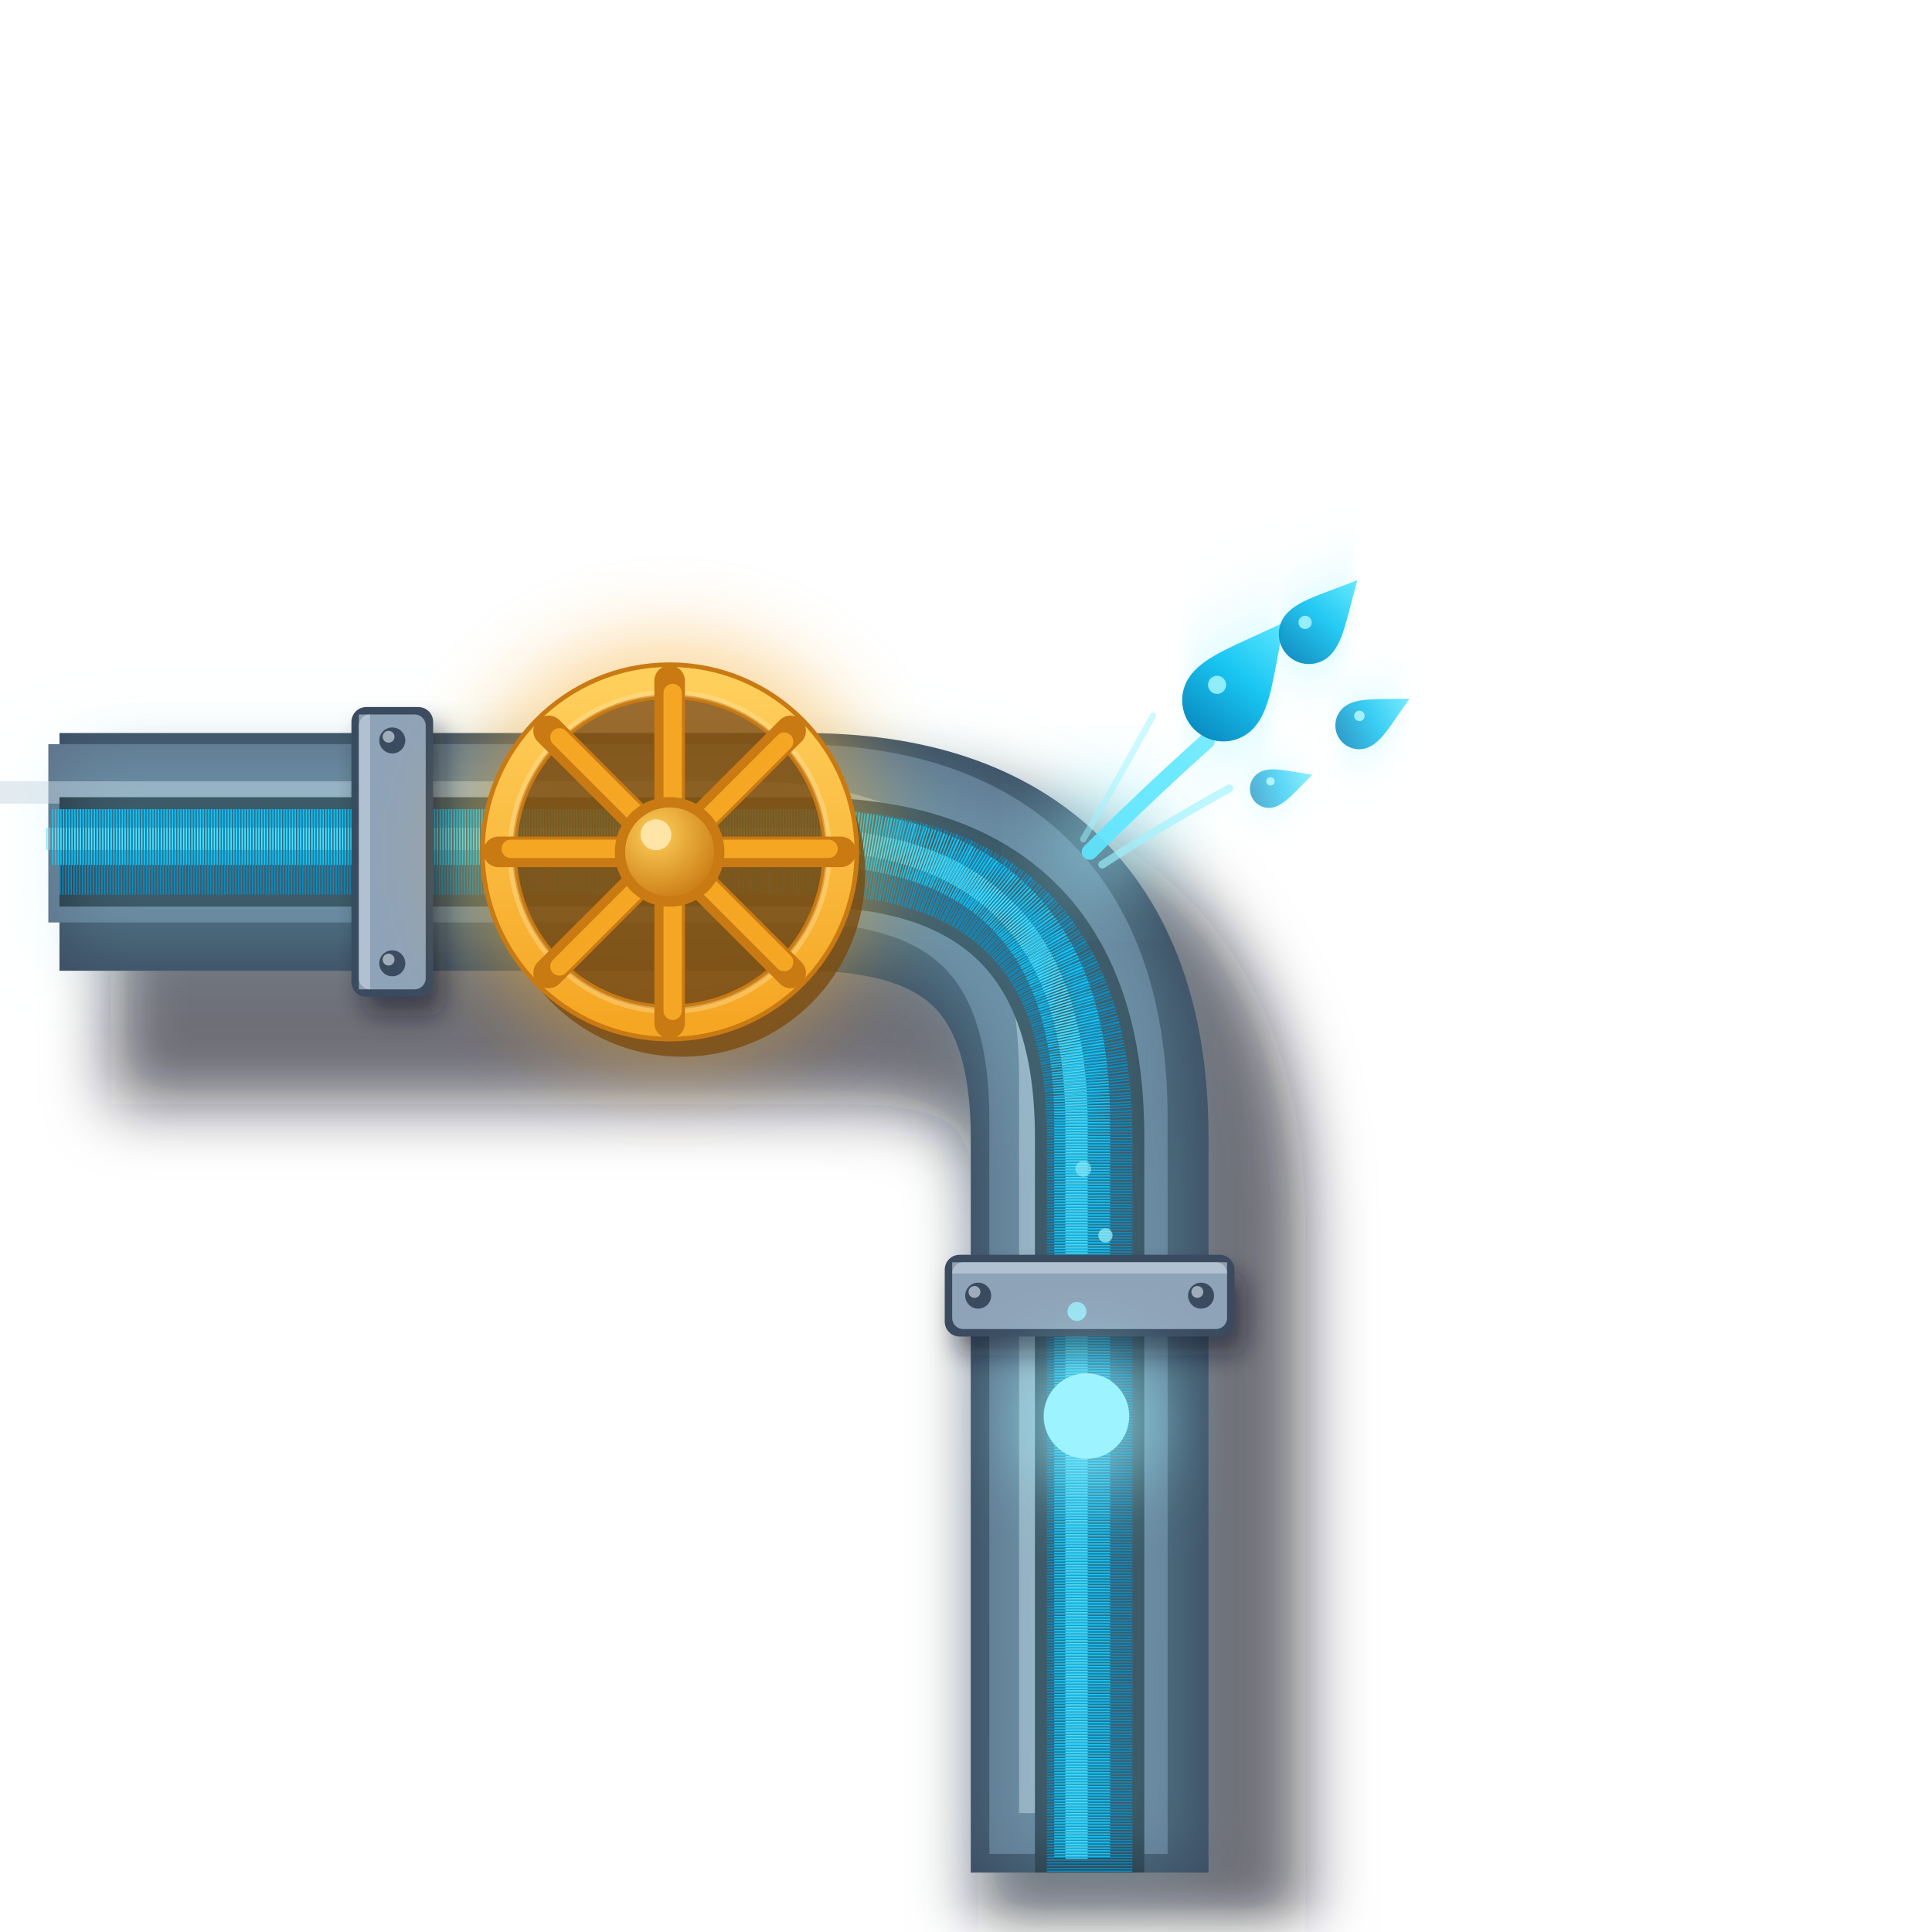
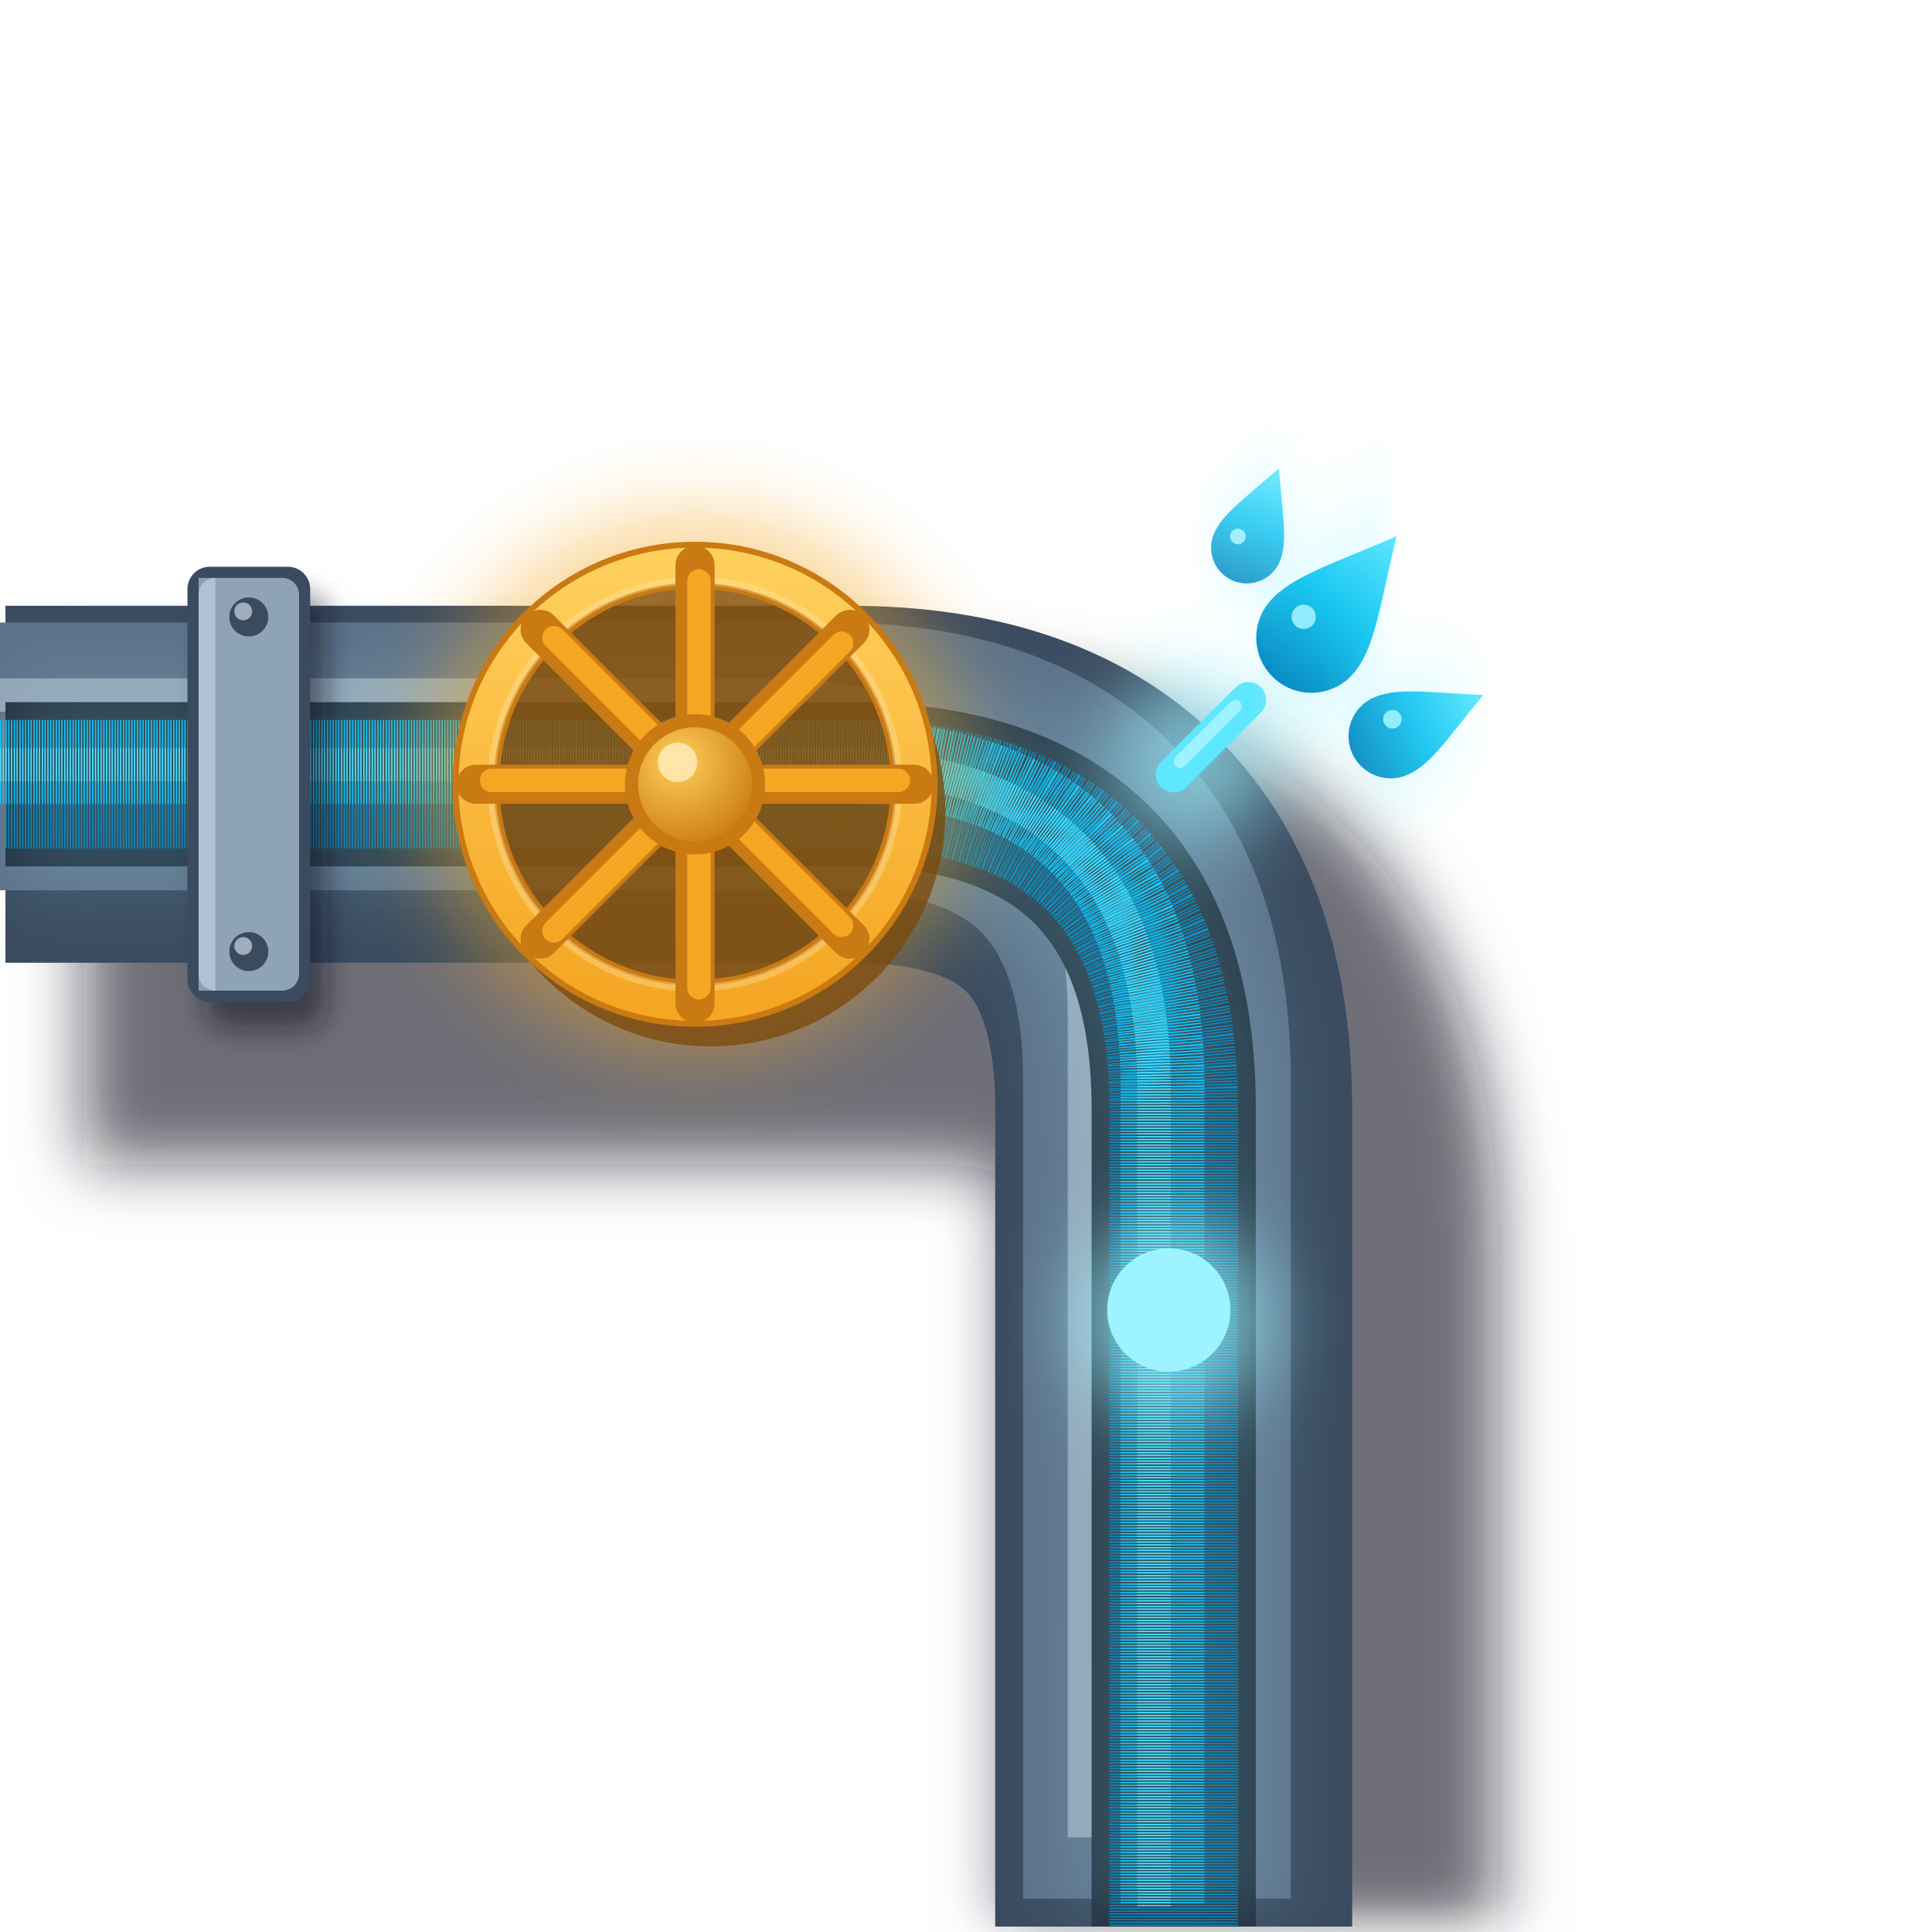
<svg xmlns="http://www.w3.org/2000/svg" viewBox="0 0 1024 1024" width="1024" height="1024">
  <defs>
    <linearGradient id="bg" x1="0" y1="0" x2="0" y2="1">
      <stop offset="0" stop-color="#122538" />
      <stop offset="0.5" stop-color="#0C1A2A" />
      <stop offset="1" stop-color="#07111C" />
    </linearGradient>
    <linearGradient id="liquidV" x1="0" y1="0" x2="0" y2="1">
      <stop offset="0" stop-color="#5EE7FF" />
      <stop offset="0.5" stop-color="#19C6F2" />
      <stop offset="1" stop-color="#0A8DC2" />
    </linearGradient>
    <linearGradient id="brass" x1="0" y1="0" x2="0" y2="1">
      <stop offset="0" stop-color="#FFCF5C" />
      <stop offset="1" stop-color="#F5A623" />
    </linearGradient>
    <radialGradient id="brassR" cx="0.35" cy="0.3" r="0.8">
      <stop offset="0" stop-color="#FFCF5C" />
      <stop offset="1" stop-color="#C97A12" />
    </radialGradient>
    <radialGradient id="floorGlow" cx="0.5" cy="0.95" r="0.75">
      <stop offset="0" stop-color="#19C6F2" stop-opacity="0.28" />
      <stop offset="1" stop-color="#19C6F2" stop-opacity="0" />
    </radialGradient>
    <radialGradient id="edgeDark" cx="0.5" cy="0.5" r="0.72">
      <stop offset="0.55" stop-color="#07111C" stop-opacity="0" />
      <stop offset="1" stop-color="#03080E" stop-opacity="0.75" />
    </radialGradient>
    <filter id="blur8" x="-30%" y="-30%" width="160%" height="160%">
      <feGaussianBlur stdDeviation="8" />
    </filter>
    <filter id="blur20" x="-30%" y="-30%" width="160%" height="160%">
      <feGaussianBlur stdDeviation="20" />
    </filter>
    <filter id="blur24" x="-50%" y="-50%" width="200%" height="200%">
      <feGaussianBlur stdDeviation="24" />
    </filter>
    <clipPath id="squircle">
      <rect width="1024" height="1024" rx="228" />
    </clipPath>
  </defs>
-   <g transform="translate(512,512) scale(0.84) translate(-512,-512)">
+   <g transform="translate(512,512) scale(0.86) translate(-512,-512)">
    <g>
-       <path d="M-60,440 L410,440 Q590,440 590,620 L590,1084" fill="none" stroke="#07111C" stroke-width="206.25" stroke-linecap="butt" stroke-linejoin="round" opacity="0.6" transform="translate(32.8125,56.25)" filter="url(#blur20)" />
-       <path d="M-60,440 L410,440 Q590,440 590,620 L590,1084" fill="none" stroke="#3A4B60" stroke-width="150" stroke-linecap="butt" stroke-linejoin="round" />
-       <path d="M-60,440 L410,440 Q590,440 590,620 L590,1084" fill="none" stroke="#5C7189" stroke-width="112.5" stroke-linecap="butt" stroke-linejoin="round" transform="translate(-7.03125,-11.71875)" />
-       <path d="M-60,440 L410,440 Q590,440 590,620 L590,1084" fill="none" stroke="#C9D6E2" stroke-width="14.062" stroke-linecap="butt" stroke-linejoin="round" opacity="0.5" transform="translate(-37.5,-37.5)" />
-       <path d="M-60,440 L410,440 Q590,440 590,620 L590,1084" fill="none" stroke="#22303F" stroke-width="69" stroke-linecap="butt" stroke-linejoin="round" />
-       <path d="M-60,440 L410,440 Q590,440 590,620 L590,1084" fill="none" stroke="#9DF3FF" stroke-width="124.312" stroke-linecap="butt" stroke-linejoin="round" opacity="0.55" filter="url(#blur24)" pathLength="1" stroke-dasharray="0.76 1" />
-       <path d="M-60,440 L410,440 Q590,440 590,620 L590,1084" fill="none" stroke="#0A8DC2" stroke-width="54" stroke-linecap="butt" stroke-linejoin="round" pathLength="1" stroke-dasharray="0.76 1" />
-       <path d="M-60,440 L410,440 Q590,440 590,620 L590,1084" fill="none" stroke="#19C6F2" stroke-width="35.25" stroke-linecap="butt" stroke-linejoin="round" transform="translate(-4.6875,-9.375)" pathLength="1" stroke-dasharray="0.76 1" />
-       <path d="M-60,440 L410,440 Q590,440 590,620 L590,1084" fill="none" stroke="#5EE7FF" stroke-width="14.062" stroke-linecap="butt" stroke-linejoin="round" opacity="0.85" transform="translate(-8.25,-8.25)" pathLength="1" stroke-dasharray="0.76 1" />
+       <path d="M-80,400 L440,400 Q640,400 640,600 L640,1104" fill="none" stroke="#07111C" stroke-width="302.5" stroke-linecap="butt" stroke-linejoin="round" opacity="0.6" transform="translate(48.125,82.5)" filter="url(#blur20)" />
+       <path d="M-80,400 L440,400 Q640,400 640,600 L640,1104" fill="none" stroke="#3A4B60" stroke-width="220" stroke-linecap="butt" stroke-linejoin="round" />
+       <path d="M-80,400 L440,400 Q640,400 640,600 L640,1104" fill="none" stroke="#5C7189" stroke-width="165" stroke-linecap="butt" stroke-linejoin="round" transform="translate(-10.3125,-17.1875)" />
+       <path d="M-80,400 L440,400 Q640,400 640,600 L640,1104" fill="none" stroke="#C9D6E2" stroke-width="20.625" stroke-linecap="butt" stroke-linejoin="round" opacity="0.5" transform="translate(-55,-55)" />
+       <path d="M-80,400 L440,400 Q640,400 640,600 L640,1104" fill="none" stroke="#22303F" stroke-width="101.2" stroke-linecap="butt" stroke-linejoin="round" />
+       <path d="M-80,400 L440,400 Q640,400 640,600 L640,1104" fill="none" stroke="#9DF3FF" stroke-width="127.325" stroke-linecap="butt" stroke-linejoin="round" opacity="0.4" filter="url(#blur24)" pathLength="1" stroke-dasharray="0.723 1" />
+       <path d="M-80,400 L440,400 Q640,400 640,600 L640,1104" fill="none" stroke="#0A8DC2" stroke-width="79.2" stroke-linecap="butt" stroke-linejoin="round" pathLength="1" stroke-dasharray="0.723 1" />
+       <path d="M-80,400 L440,400 Q640,400 640,600 L640,1104" fill="none" stroke="#19C6F2" stroke-width="51.7" stroke-linecap="butt" stroke-linejoin="round" transform="translate(-6.875,-13.75)" pathLength="1" stroke-dasharray="0.723 1" />
+       <path d="M-80,400 L440,400 Q640,400 640,600 L640,1104" fill="none" stroke="#5EE7FF" stroke-width="20.625" stroke-linecap="butt" stroke-linejoin="round" opacity="0.85" transform="translate(-12.1,-12.1)" pathLength="1" stroke-dasharray="0.723 1" />
    </g>
-     <g transform="translate(150,440)">
-       <rect x="-18.75" y="-79.688" width="51.562" height="182.812" rx="9.375" fill="#07111C" opacity="0.5" filter="url(#blur8)" />
-       <rect x="-25.781" y="-91.406" width="51.562" height="182.812" rx="9.375" fill="#3A4B60" />
-       <rect x="-21.094" y="-86.719" width="42.188" height="173.438" rx="7.031" fill="#8FA3B8" />
-       <rect x="-21.094" y="-86.719" width="7.031" height="173.438" fill="#C9D6E2" opacity="0.6" />
-       <circle cx="0" cy="-70.312" r="8.203" fill="#3A4B60" />
-       <circle cx="-2.344" cy="-72.656" r="3.75" fill="#C9D6E2" opacity="0.7" />
-       <circle cx="0" cy="70.312" r="8.203" fill="#3A4B60" />
-       <circle cx="-2.344" cy="67.969" r="3.75" fill="#C9D6E2" opacity="0.7" />
+     <g transform="translate(70,400)">
+       <rect x="-27.5" y="-116.875" width="75.625" height="268.125" rx="13.75" fill="#07111C" opacity="0.5" filter="url(#blur8)" />
+       <rect x="-37.812" y="-134.062" width="75.625" height="268.125" rx="13.75" fill="#3A4B60" />
+       <rect x="-30.938" y="-127.188" width="61.875" height="254.375" rx="10.312" fill="#8FA3B8" />
+       <rect x="-30.938" y="-127.188" width="10.312" height="254.375" fill="#C9D6E2" opacity="0.6" />
+       <circle cx="0" cy="-103.125" r="12.031" fill="#3A4B60" />
+       <circle cx="-3.438" cy="-106.562" r="5.5" fill="#C9D6E2" opacity="0.7" />
+       <circle cx="0" cy="103.125" r="12.031" fill="#3A4B60" />
+       <circle cx="-3.438" cy="99.688" r="5.5" fill="#C9D6E2" opacity="0.7" />
    </g>
-     <g transform="translate(590,720)">
-       <rect x="-84.375" y="-14.062" width="182.812" height="51.562" rx="9.375" fill="#07111C" opacity="0.5" filter="url(#blur8)" />
-       <rect x="-91.406" y="-25.781" width="182.812" height="51.562" rx="9.375" fill="#3A4B60" />
-       <rect x="-86.719" y="-21.094" width="173.438" height="42.188" rx="7.031" fill="#8FA3B8" />
-       <rect x="-86.719" y="-21.094" width="173.438" height="7.031" fill="#C9D6E2" opacity="0.6" />
-       <circle cx="-70.312" cy="0" r="8.203" fill="#3A4B60" />
-       <circle cx="-72.656" cy="-2.344" r="3.75" fill="#C9D6E2" opacity="0.7" />
-       <circle cx="70.312" cy="0" r="8.203" fill="#3A4B60" />
-       <circle cx="67.969" cy="-2.344" r="3.75" fill="#C9D6E2" opacity="0.7" />
+     <g transform="translate(345,400)">
+       <circle r="168.75" fill="#F5A623" opacity="0.45" filter="url(#blur24)" />
+       <circle r="144.643" fill="#7A4708" opacity="0.75" transform="translate(9.642857,16.875)" />
+       <circle r="135" fill="none" stroke="#C97A12" stroke-width="28.929" />
+       <circle r="135" fill="none" stroke="url(#brass)" stroke-width="21.696" />
+       <circle r="125.357" fill="none" stroke="#FFE9B0" stroke-opacity="0.35" stroke-width="4.821" />
+       <line x1="-135" y1="0" x2="135" y2="0" stroke="#C97A12" stroke-width="24.107" stroke-linecap="round" transform="rotate(0)" />
+       <line x1="-125.357" y1="-2.411" x2="125.357" y2="-2.411" stroke="#F5A623" stroke-width="14.464" stroke-linecap="round" transform="rotate(0)" />
+       <line x1="-135" y1="0" x2="135" y2="0" stroke="#C97A12" stroke-width="24.107" stroke-linecap="round" transform="rotate(45)" />
+       <line x1="-125.357" y1="-2.411" x2="125.357" y2="-2.411" stroke="#F5A623" stroke-width="14.464" stroke-linecap="round" transform="rotate(45)" />
+       <line x1="-135" y1="0" x2="135" y2="0" stroke="#C97A12" stroke-width="24.107" stroke-linecap="round" transform="rotate(90)" />
+       <line x1="-125.357" y1="-2.411" x2="125.357" y2="-2.411" stroke="#F5A623" stroke-width="14.464" stroke-linecap="round" transform="rotate(90)" />
+       <line x1="-135" y1="0" x2="135" y2="0" stroke="#C97A12" stroke-width="24.107" stroke-linecap="round" transform="rotate(135)" />
+       <line x1="-125.357" y1="-2.411" x2="125.357" y2="-2.411" stroke="#F5A623" stroke-width="14.464" stroke-linecap="round" transform="rotate(135)" />
+       <circle r="43.2" fill="#C97A12" />
+       <circle r="35.1" fill="url(#brassR)" />
+       <circle cx="-10.8" cy="-13.5" r="12.15" fill="#FFE9B0" opacity="0.9" />
    </g>
-     <g transform="translate(325,440)">
-       <circle r="135" fill="#F5A623" opacity="0.45" filter="url(#blur24)" />
-       <circle r="115.714" fill="#7A4708" opacity="0.75" transform="translate(7.714286,13.5)" />
-       <circle r="108" fill="none" stroke="#C97A12" stroke-width="23.143" />
-       <circle r="108" fill="none" stroke="url(#brass)" stroke-width="17.357" />
-       <circle r="100.286" fill="none" stroke="#FFE9B0" stroke-opacity="0.35" stroke-width="3.857" />
-       <line x1="-108" y1="0" x2="108" y2="0" stroke="#C97A12" stroke-width="19.286" stroke-linecap="round" transform="rotate(0)" />
-       <line x1="-100.286" y1="-1.929" x2="100.286" y2="-1.929" stroke="#F5A623" stroke-width="11.571" stroke-linecap="round" transform="rotate(0)" />
-       <line x1="-108" y1="0" x2="108" y2="0" stroke="#C97A12" stroke-width="19.286" stroke-linecap="round" transform="rotate(45)" />
-       <line x1="-100.286" y1="-1.929" x2="100.286" y2="-1.929" stroke="#F5A623" stroke-width="11.571" stroke-linecap="round" transform="rotate(45)" />
-       <line x1="-108" y1="0" x2="108" y2="0" stroke="#C97A12" stroke-width="19.286" stroke-linecap="round" transform="rotate(90)" />
-       <line x1="-100.286" y1="-1.929" x2="100.286" y2="-1.929" stroke="#F5A623" stroke-width="11.571" stroke-linecap="round" transform="rotate(90)" />
-       <line x1="-108" y1="0" x2="108" y2="0" stroke="#C97A12" stroke-width="19.286" stroke-linecap="round" transform="rotate(135)" />
-       <line x1="-100.286" y1="-1.929" x2="100.286" y2="-1.929" stroke="#F5A623" stroke-width="11.571" stroke-linecap="round" transform="rotate(135)" />
-       <circle r="34.56" fill="#C97A12" />
-       <circle r="28.08" fill="url(#brassR)" />
-       <circle cx="-8.64" cy="-10.8" r="9.72" fill="#FFE9B0" opacity="0.9" />
-     </g>
-     <circle cx="590" cy="800" r="42" fill="#9DF3FF" opacity="0.7" filter="url(#blur24)" />
-     <circle cx="588" cy="796" r="27" fill="#9DF3FF" />
-     <circle cx="582" cy="730" r="6" fill="#9DF3FF" opacity="0.8" />
-     <circle cx="600" cy="682" r="4.5" fill="#9DF3FF" opacity="0.7" />
-     <circle cx="586" cy="640" r="5" fill="#9DF3FF" opacity="0.55" />
-     <circle cx="602" cy="428" r="34" fill="#9DF3FF" opacity="0.6" filter="url(#blur24)" />
-     <path d="M590,440 Q626,404 664,370" fill="none" stroke="#5EE7FF" stroke-width="10" stroke-linecap="round" opacity="0.9" />
-     <path d="M598,448 Q638,422 678,400" fill="none" stroke="#9DF3FF" stroke-width="5" stroke-linecap="round" opacity="0.65" />
-     <path d="M586,432 Q608,394 630,354" fill="none" stroke="#9DF3FF" stroke-width="4" stroke-linecap="round" opacity="0.5" />
-     <g transform="translate(684,332) rotate(38) scale(2.6)" opacity="1">
+     <circle cx="640" cy="730" r="58" fill="#9DF3FF" opacity="0.7" filter="url(#blur24)" />
+     <circle cx="637" cy="724" r="38" fill="#9DF3FF" />
+     <circle cx="654" cy="382" r="52" fill="#9DF3FF" opacity="0.65" filter="url(#blur24)" />
+     <path d="M640,394 L686,348" stroke="#5EE7FF" stroke-width="22" stroke-linecap="round" />
+     <path d="M644,386 L678,352" stroke="#9DF3FF" stroke-width="8" stroke-linecap="round" />
+     <g transform="translate(738,294) rotate(40) scale(3.4)" opacity="1">
      <path d="M0,-18 C6,-6 10,0 10,6 A10,10 0 1,1 -10,6 C-10,0 -6,-6 0,-18Z" fill="#9DF3FF" opacity="0.5" filter="url(#blur8)" />
      <path d="M0,-18 C6,-6 10,0 10,6 A10,10 0 1,1 -10,6 C-10,0 -6,-6 0,-18Z" fill="url(#liquidV)" />
      <circle cx="-3.5" cy="4" r="2.2" fill="#9DF3FF" opacity="0.9" />
    </g>
-     <g transform="translate(736,294) rotate(42) scale(1.9)" opacity="0.95">
+     <g transform="translate(788,364) rotate(66) scale(2.6)" opacity="0.95">
      <path d="M0,-18 C6,-6 10,0 10,6 A10,10 0 1,1 -10,6 C-10,0 -6,-6 0,-18Z" fill="#9DF3FF" opacity="0.5" filter="url(#blur8)" />
      <path d="M0,-18 C6,-6 10,0 10,6 A10,10 0 1,1 -10,6 C-10,0 -6,-6 0,-18Z" fill="url(#liquidV)" />
      <circle cx="-3.5" cy="4" r="2.2" fill="#9DF3FF" opacity="0.9" />
    </g>
-     <g transform="translate(768,356) rotate(62) scale(1.5)" opacity="0.85">
-       <path d="M0,-18 C6,-6 10,0 10,6 A10,10 0 1,1 -10,6 C-10,0 -6,-6 0,-18Z" fill="#9DF3FF" opacity="0.5" filter="url(#blur8)" />
-       <path d="M0,-18 C6,-6 10,0 10,6 A10,10 0 1,1 -10,6 C-10,0 -6,-6 0,-18Z" fill="url(#liquidV)" />
-       <circle cx="-3.5" cy="4" r="2.2" fill="#9DF3FF" opacity="0.9" />
-     </g>
-     <g transform="translate(710,398) rotate(72) scale(1.2)" opacity="0.7">
+     <g transform="translate(690,242) rotate(22) scale(2.2)" opacity="0.85">
      <path d="M0,-18 C6,-6 10,0 10,6 A10,10 0 1,1 -10,6 C-10,0 -6,-6 0,-18Z" fill="#9DF3FF" opacity="0.5" filter="url(#blur8)" />
      <path d="M0,-18 C6,-6 10,0 10,6 A10,10 0 1,1 -10,6 C-10,0 -6,-6 0,-18Z" fill="url(#liquidV)" />
      <circle cx="-3.5" cy="4" r="2.2" fill="#9DF3FF" opacity="0.9" />
    </g>
  </g>
</svg>
